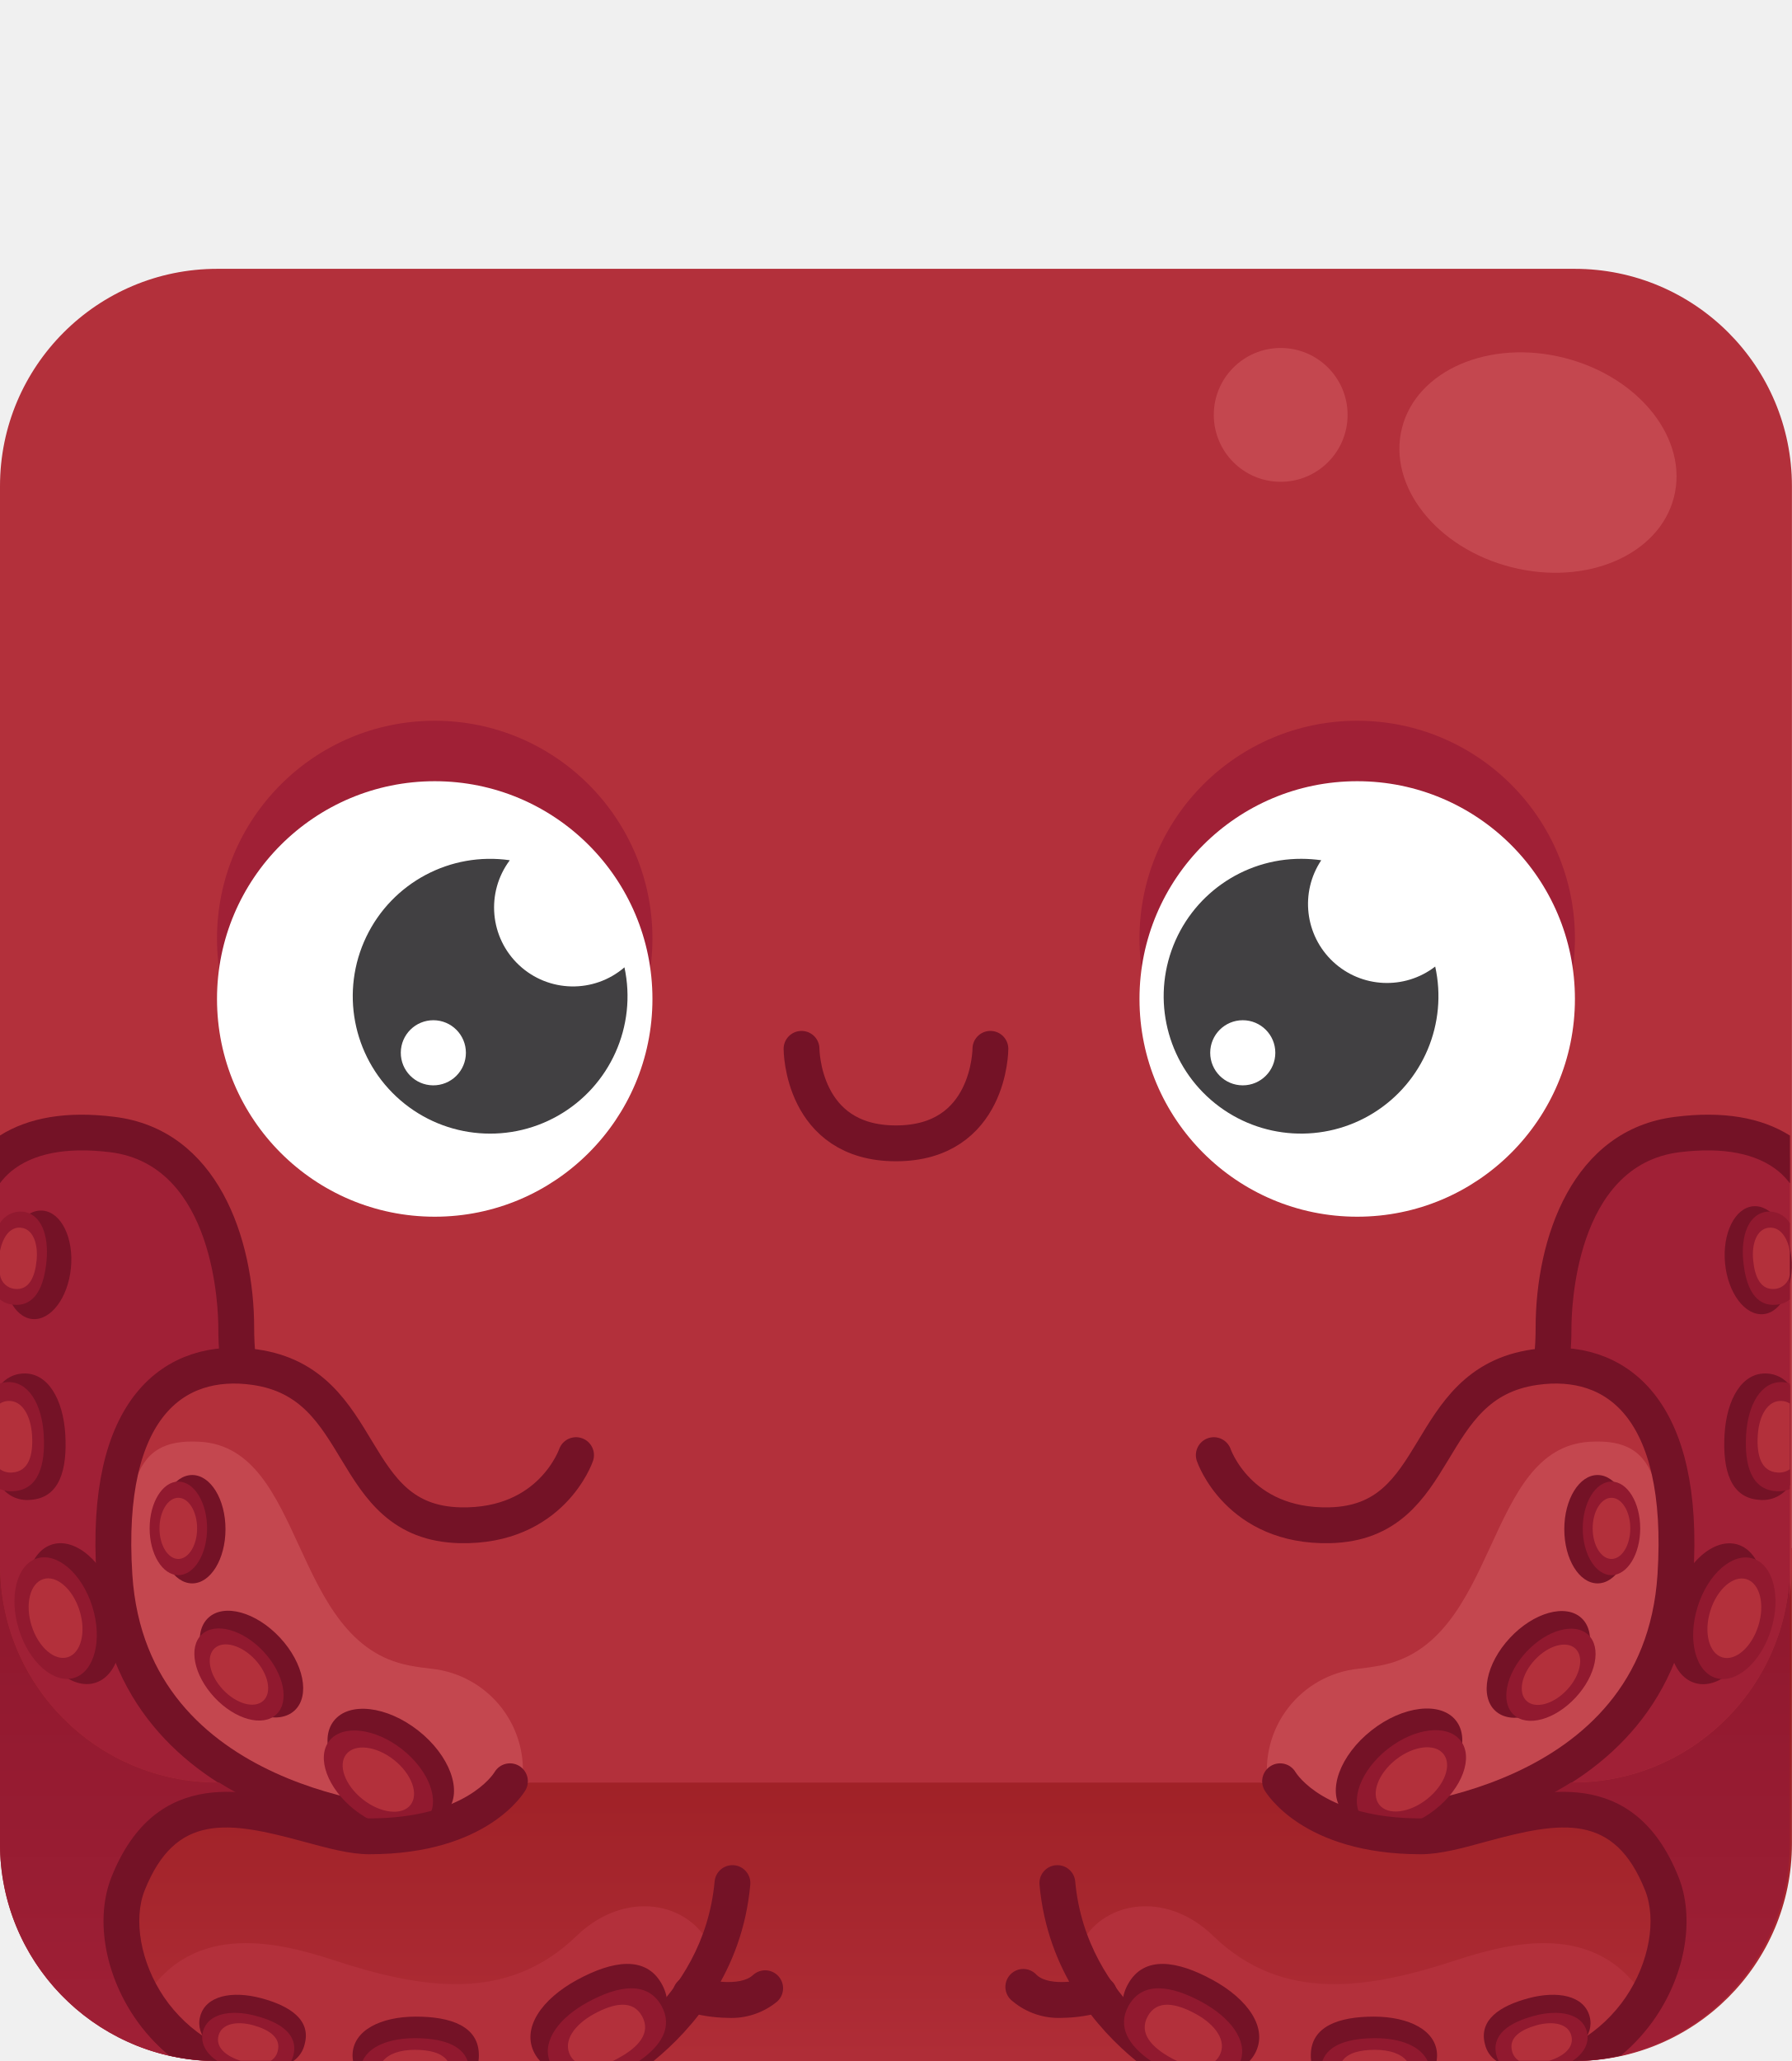
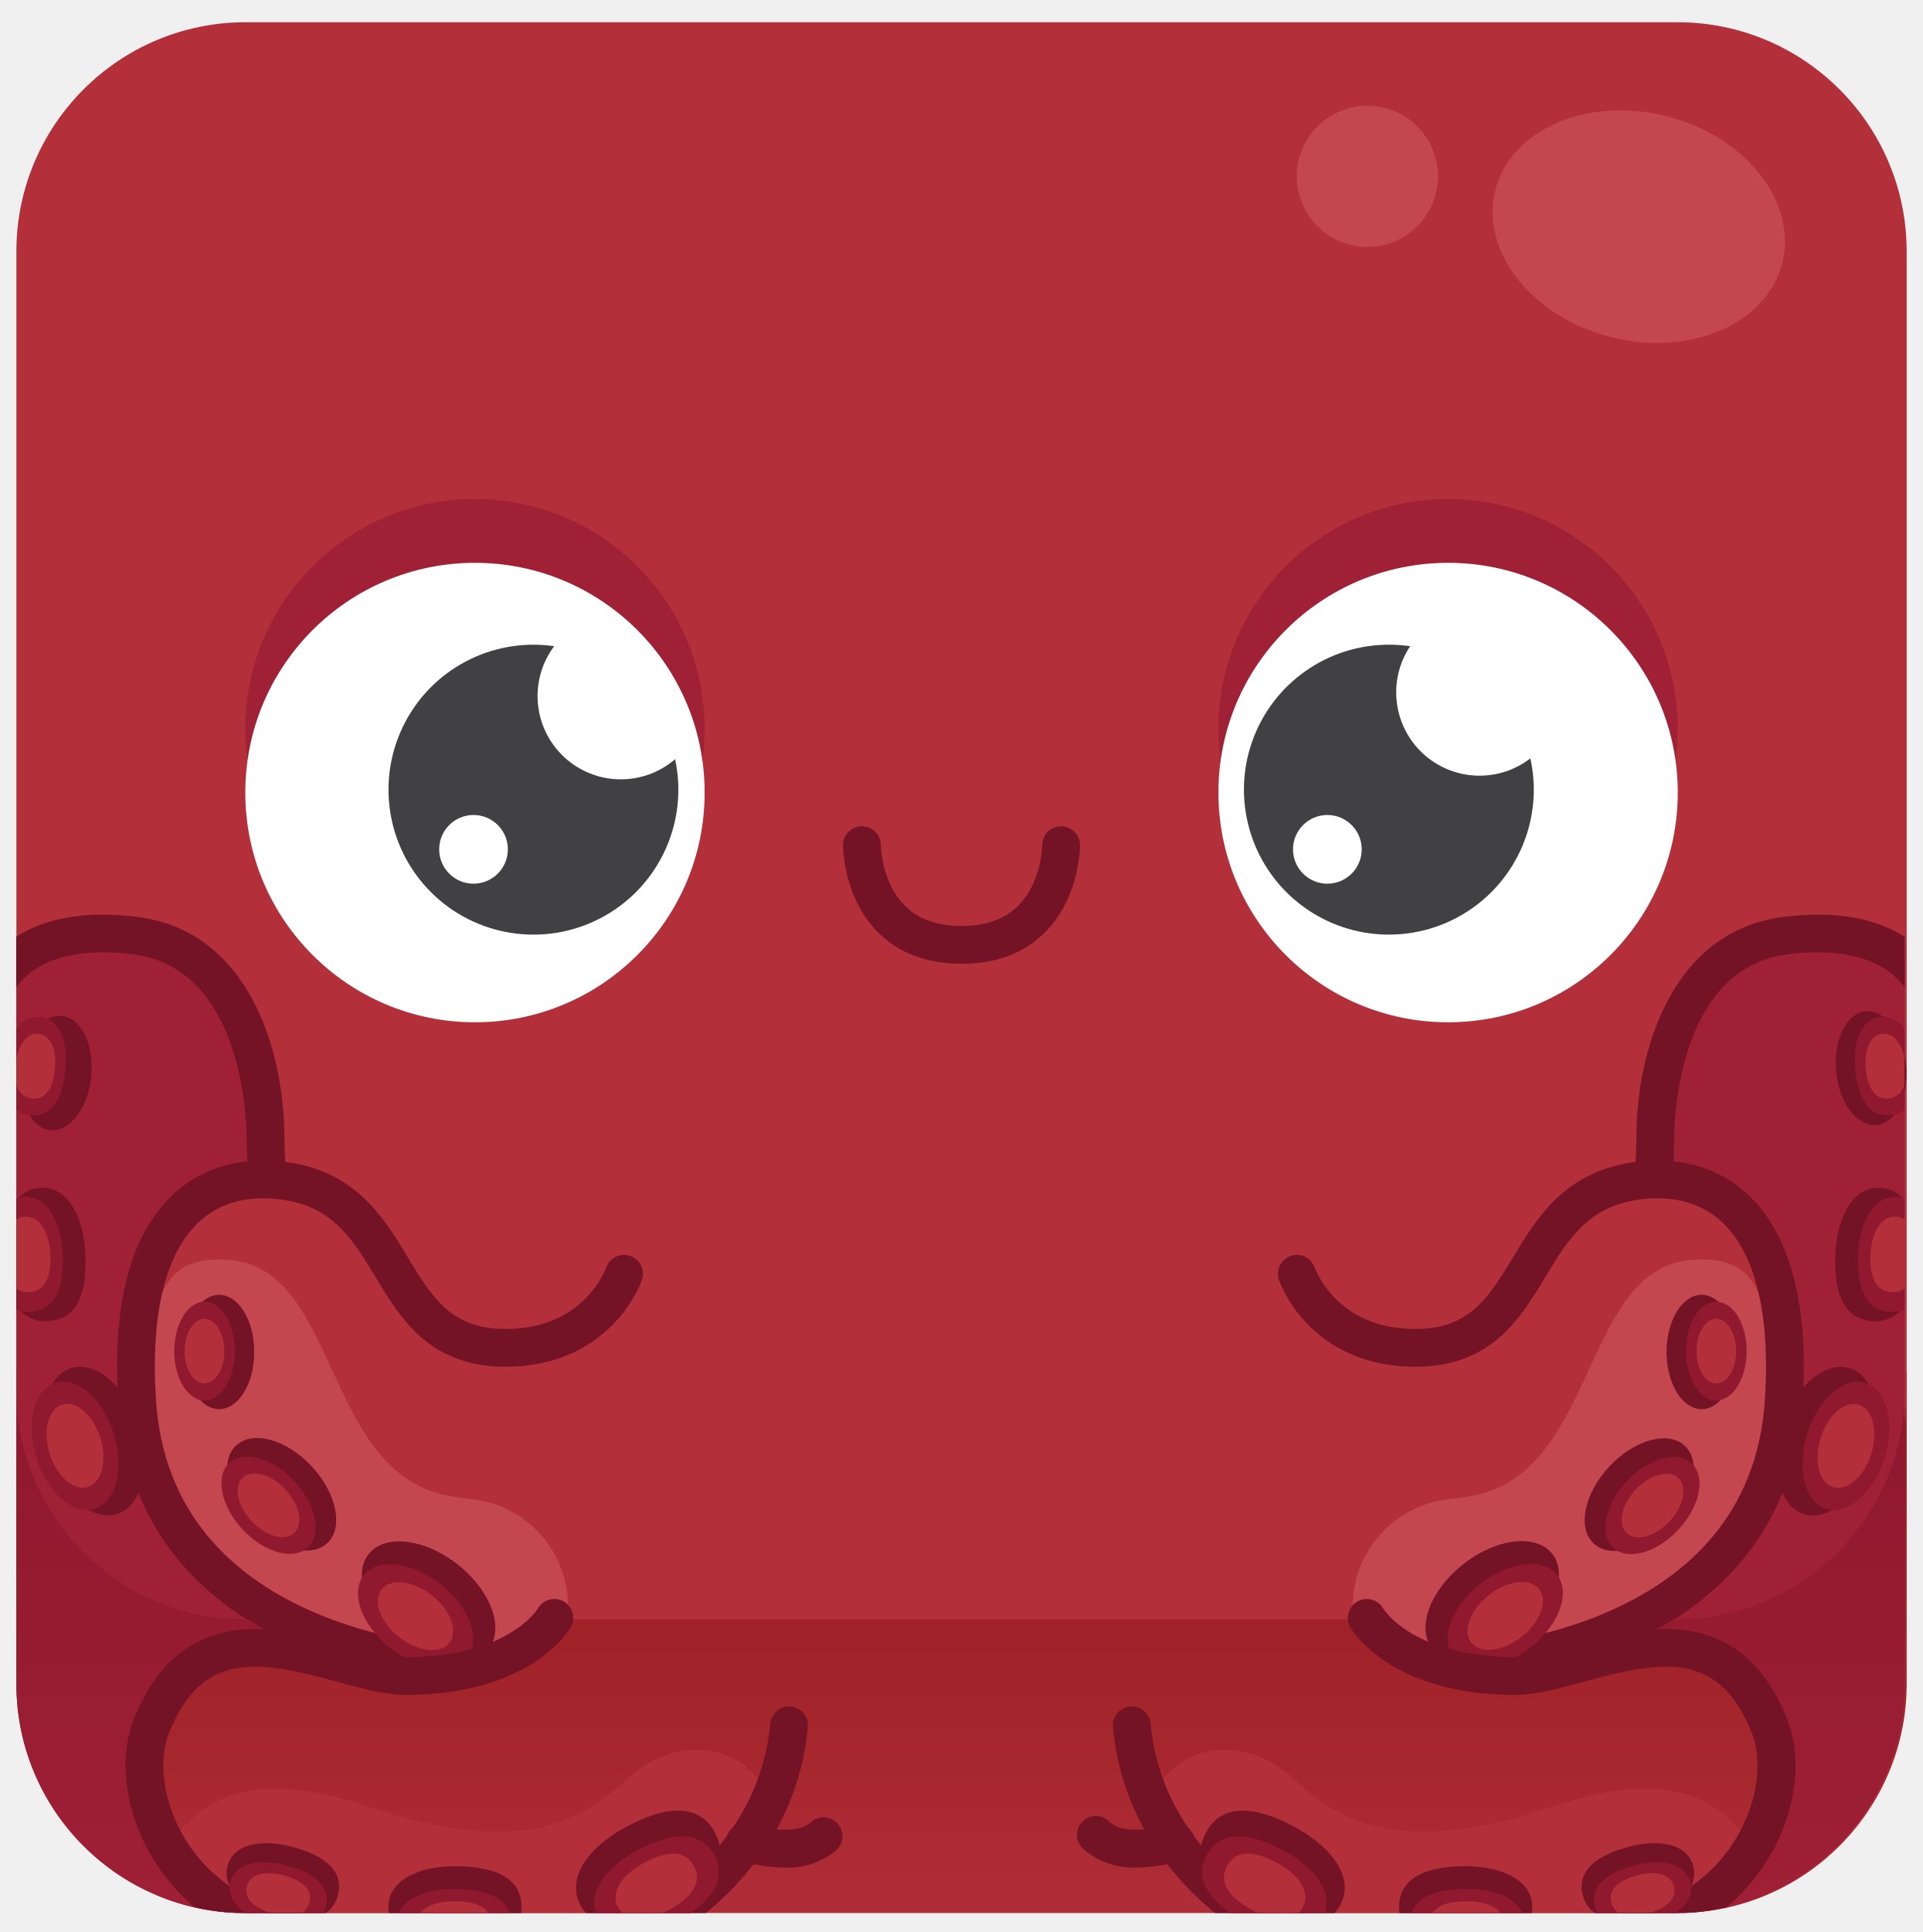
- <svg xmlns="http://www.w3.org/2000/svg" xmlns:xlink="http://www.w3.org/1999/xlink" id="Layer_1" data-name="Layer 1" viewBox="0 0 300 345" version="1.1">
+ <svg xmlns="http://www.w3.org/2000/svg" xmlns:xlink="http://www.w3.org/1999/xlink" id="Layer_1" data-name="Layer 1" viewBox="-2.6 41.47 305.19 306.54" version="1.1">
  <defs id="defs828">
    <style id="style815">.cls-1{fill:url(#linear-gradient);}.cls-2{fill:#b3303b;}.cls-3{fill:#a02036;}.cls-4{fill:#741226;}.cls-5{fill:#91192f;}.cls-6{fill:#c4474f;}.cls-7{fill:none;stroke:#741226;stroke-linecap:round;stroke-miterlimit:10;stroke-width:6px;}.cls-8{fill:url(#linear-gradient-2);}.cls-9{fill:url(#linear-gradient-3);}.cls-10{fill:#fff;}.cls-11{fill:#414042;}.cls-12{fill:#891831;}.cls-13{fill:#dcbf9a;}.cls-14{fill:#d49d7e;}</style>
    <linearGradient id="linear-gradient" x1="150" y1="356.11" x2="150" y2="161.16" gradientUnits="userSpaceOnUse">
      <stop offset="0" stop-color="#b3303b" id="stop817" />
      <stop offset="0.4" stop-color="#991c20" id="stop819" />
    </linearGradient>
    <linearGradient id="linear-gradient-2" x1="24.31" y1="346.71" x2="24.31" y2="157.83" gradientUnits="userSpaceOnUse">
      <stop offset="0" stop-color="#a02036" id="stop822" />
      <stop offset="0.38" stop-color="#91192f" id="stop824" />
    </linearGradient>
    <linearGradient id="linear-gradient-3" x1="-144.59" y1="346.71" x2="-144.59" y2="157.83" gradientTransform="matrix(-1, 0, 0, 1, 130.75, 0)" xlink:href="#linear-gradient-2" />
  </defs>
  <g id="underwater_2" data-name="underwater 2">
    <path class="cls-1" d="M263.62,345H36.38A36.38,36.38,0,0,1,0,308.62V259.14H300v49.48A36.38,36.38,0,0,1,263.62,345Z" id="path830" />
    <rect class="cls-2" y="45" width="300" height="253.39" rx="36.38" id="rect832" />
    <path class="cls-3" d="M39.58,222.31c0-9.19-3.22-30.24-20.77-32.37-9.53-1.16-15.31,1-18.81,3.87V262a36.38,36.38,0,0,0,36.38,36.38l2.17.83c3-.39,4.77-.83,4.77-.83L54.55,247C42.07,247,39.58,231.5,39.58,222.31Z" id="path834" />
    <path class="cls-4" d="M54.55,244c-11.11,0-12-16.61-12-21.7,0-15-6.13-33.25-23.41-35.35-7.93-1-14.36.1-19.17,3.14v8a11.94,11.94,0,0,1,1.88-2c3.64-3,9.21-4.12,16.57-3.22,17.62,2.14,18.13,26.61,18.13,29.39,0,13.39,4.72,27.7,18,27.7a3,3,0,1,0,0-6Z" id="path836" />
    <ellipse class="cls-4" cx="12.32" cy="270.12" rx="7.46" ry="12.13" transform="translate(-79.98 15.96) rotate(-17.35)" id="ellipse838" />
    <ellipse class="cls-5" cx="9.3" cy="270.87" rx="6.44" ry="10.47" transform="translate(-80.34 15.09) rotate(-17.35)" id="ellipse840" />
    <ellipse class="cls-2" cx="9.29" cy="270.87" rx="4.21" ry="6.85" transform="translate(-80.34 15.09) rotate(-17.35)" id="ellipse842" />
    <path class="cls-4" d="M10.93,240.1c-.35-5.84-2.92-10.44-7.14-10.18a5.11,5.11,0,0,0-3.79,2V248.6a5.35,5.35,0,0,0,5.06,2.47C10,250.78,11.28,246,10.93,240.1Z" id="path844" />
    <path class="cls-5" d="M1.16,231.36a4.77,4.77,0,0,0-1.16.23v17.68a5,5,0,0,0,2.25.35c4.23-.25,5.37-4.42,5.07-9.46S4.8,231.15,1.16,231.36Z" id="path846" />
    <path class="cls-2" d="M1.34,234.51a2.87,2.87,0,0,0-1.34.43v11a3.1,3.1,0,0,0,2.05.55c2.77-.17,3.52-2.9,3.32-6.2S3.72,234.37,1.34,234.51Z" id="path848" />
    <ellipse class="cls-4" cx="5.31" cy="210.97" rx="9.07" ry="5.57" transform="matrix(0.1, -1, 1, 0.1, -205.2, 195.94)" id="ellipse850" />
    <path class="cls-5" d="M3.76,202.82A4.06,4.06,0,0,0,0,204.73v12.8a4.1,4.1,0,0,0,2.25.87c3.62.35,5.13-3,5.54-7.33S6.87,203.12,3.76,202.82Z" id="path852" />
    <path class="cls-2" d="M3.49,205.51c-1.8-.17-3,1.52-3.49,3.88v4a2.77,2.77,0,0,0,2.51,2.37c2.36.23,3.35-2,3.62-4.8S5.53,205.71,3.49,205.51Z" id="path854" />
    <path class="cls-2" d="M96.44,243.58S92.35,255.66,77,255.32c-19.4-.43-15.08-23.74-34.37-26.47-13.52-1.91-25.3,6.82-23.49,34.9,2.54,39.55,49.35,41.8,49.35,41.8l20.09-7.16" id="path856" />
    <path class="cls-6" d="M68.51,305.55l18.86-6.72h0a17.1,17.1,0,0,0-15.1-19.49c-1.18-.12-2.44-.3-3.76-.55-20-3.83-17.19-36.43-35.06-37.45-11.8-.67-13.34,7.46-11.68,34.93C32.13,303.8,68.51,305.55,68.51,305.55Z" id="path858" />
    <path class="cls-7" d="M68.51,305.55s-46.81-2.25-49.35-41.8c-1.81-28.08,10-36.81,23.49-34.9,19.29,2.73,15,26,34.37,26.47,15.33.34,19.42-11.74,19.42-11.74" id="path860" />
    <ellipse class="cls-4" cx="65.43" cy="295.55" rx="7.46" ry="12.13" transform="translate(-207.21 164.02) rotate(-51.76)" id="ellipse862" />
    <ellipse class="cls-5" cx="63.36" cy="297.87" rx="6.44" ry="10.47" transform="translate(-209.82 163.29) rotate(-51.76)" id="ellipse864" />
    <ellipse class="cls-2" cx="63.35" cy="297.88" rx="4.21" ry="6.85" transform="translate(-209.83 163.28) rotate(-51.76)" id="ellipse866" />
    <ellipse class="cls-4" cx="42.09" cy="278.58" rx="6.51" ry="10.6" transform="translate(-178.64 103.49) rotate(-42.99)" id="ellipse868" />
    <ellipse class="cls-5" cx="40" cy="280.32" rx="5.62" ry="9.15" transform="translate(-180.39 102.53) rotate(-42.99)" id="ellipse870" />
    <ellipse class="cls-2" cx="39.99" cy="280.32" rx="3.68" ry="5.99" transform="translate(-180.39 102.53) rotate(-42.99)" id="ellipse872" />
    <ellipse class="cls-4" cx="32.18" cy="255.98" rx="5.57" ry="9.07" id="ellipse874" />
    <ellipse class="cls-5" cx="29.86" cy="255.84" rx="4.81" ry="7.83" id="ellipse876" />
    <ellipse class="cls-2" cx="29.85" cy="255.84" rx="3.15" ry="5.12" id="ellipse878" />
    <path class="cls-2" d="M96.51,324.08c-11.66,11.28-26,8.84-40.78,4-9.69-3.17-24.58-6.65-32.29,7.82a10.71,10.71,0,0,0-1,6.32,36.17,36.17,0,0,0,14,2.78h70.55l12-19.09C115.44,318.33,104.68,316.19,96.51,324.08Z" id="path880" />
    <path class="cls-8" d="M36.68,298.39h-.3A36.38,36.38,0,0,1,0,262v46.61A36.38,36.38,0,0,0,35.06,345C22.63,338.52,18,324,21.45,315.3c5.94-14.84,17.07-13.34,27.1-10.74l.06-.38A62.45,62.45,0,0,1,36.68,298.39Z" id="path882" />
    <path class="cls-4" d="M27.44,334.29c-3.89-5.76-5.18-12.94-3.21-17.88,5.18-12.93,13.89-11.61,26.6-8.13,4,1.08,7.68,2.11,11,2.11,19.82,0,25.91-10.31,26.16-10.75a3,3,0,0,0-1.09-4.05,3,3,0,0,0-4.1,1.05c-.19.31-4.89,7.75-21,7.75-2.48,0-5.83-.92-9.37-1.89-10.44-2.86-26.21-7.19-33.76,11.69-2.72,6.81-1.22,16,3.82,23.46a30.93,30.93,0,0,0,5.83,6.44,36.43,36.43,0,0,0,8.07.91h9A24.79,24.79,0,0,1,27.44,334.29Z" id="path884" />
    <path class="cls-4" d="M122.9,312.23a3,3,0,0,0-3.26,2.71c-1.86,20.39-20.33,29.7-20.61,29.83-.13.07-.25.15-.37.23h10.76c6.49-5.31,14.86-14.86,16.19-29.51A3,3,0,0,0,122.9,312.23Z" id="path886" />
    <path class="cls-4" d="M121.86,337.78a24.9,24.9,0,0,1-7.2-1.15,3,3,0,0,1,1.89-5.7c1.76.58,7.27,1.74,9.52-.32a3,3,0,1,1,4.06,4.42A12,12,0,0,1,121.86,337.78Z" id="path888" />
    <path class="cls-4" d="M96.61,331.42c-5.88,3.2-9.4,8.09-7.09,12.34a5.72,5.72,0,0,0,.9,1.24H102.8q.47-.22.93-.48c5.89-3.2,9.78-7.4,7.1-12.34S102.5,328.22,96.61,331.42Z" id="path890" />
    <path class="cls-5" d="M98.42,335.14C93.7,337.7,90.75,341.53,92,345h15c3.67-2.54,5.69-5.65,3.76-9.21C108.37,331.53,103.5,332.38,98.42,335.14Z" id="path892" />
    <path class="cls-2" d="M99.49,337.1c-3.33,1.81-5.32,4.57-4,7a3.19,3.19,0,0,0,.76.93h6.26c.34-.15.68-.31,1-.5,3.33-1.8,5.53-4.18,4-7S102.81,335.29,99.49,337.1Z" id="path894" />
    <path class="cls-4" d="M69.62,337.57c-5.85,0-10.6,2.29-10.6,6.52a5.4,5.4,0,0,0,.09.91h21a6.62,6.62,0,0,0,.06-.91C80.21,339.17,75.47,337.57,69.62,337.57Z" id="path896" />
    <path class="cls-5" d="M60.7,345H78.29c-1-2.83-4.59-3.82-8.83-3.82S61.82,342.51,60.7,345Z" id="path898" />
    <path class="cls-2" d="M64.11,345H74.92c-.93-1.37-3-1.87-5.46-1.87S65.1,343.78,64.11,345Z" id="path900" />
    <path class="cls-4" d="M43.71,334.48c-4.84-1.28-9.27-.44-10.2,3.06-.87,3.28,2.1,6.07,6.47,7.46h9.13A4.67,4.67,0,0,0,51,342.2C52.12,338.13,48.55,335.77,43.71,334.48Z" id="path902" />
    <path class="cls-5" d="M42.78,337.43c-4.18-1.11-8-.38-8.8,2.64-.51,1.92.51,3.64,2.39,4.93H48.76a4.91,4.91,0,0,0,.35-.91C50,340.58,47,338.54,42.78,337.43Z" id="path904" />
    <path class="cls-2" d="M42.35,339c-2.73-.73-5.23-.25-5.76,1.73s1.21,3.45,3.7,4.23h5.05a2.57,2.57,0,0,0,1.15-1.6C47.1,341.1,45.09,339.77,42.35,339Z" id="path906" />
    <path class="cls-3" d="M260.07,222.31c0-9.19,3.21-30.24,20.77-32.37,9.53-1.16,15.3,1,18.81,3.87V262a36.38,36.38,0,0,1-36.38,36.38l-2.18.83c-2.95-.39-4.76-.83-4.76-.83L245.09,247C257.58,247,260.07,231.5,260.07,222.31Z" id="path908" />
    <path class="cls-4" d="M245.09,244c11.12,0,12-16.61,12-21.7,0-15,6.13-33.25,23.41-35.35,7.93-1,14.36.1,19.17,3.14v8a12,12,0,0,0-1.89-2c-3.64-3-9.21-4.12-16.56-3.22-17.62,2.14-18.13,26.61-18.13,29.39,0,13.39-4.72,27.7-18,27.7a3,3,0,0,1,0-6Z" id="path910" />
    <ellipse class="cls-4" cx="287.32" cy="270.12" rx="12.13" ry="7.46" transform="translate(-56.18 463.83) rotate(-72.65)" id="ellipse912" />
    <ellipse class="cls-5" cx="290.34" cy="270.87" rx="10.47" ry="6.44" transform="translate(-54.77 467.24) rotate(-72.65)" id="ellipse914" />
    <ellipse class="cls-2" cx="290.35" cy="270.87" rx="6.85" ry="4.21" transform="translate(-54.77 467.25) rotate(-72.65)" id="ellipse916" />
    <path class="cls-4" d="M288.72,240.1c.35-5.84,2.91-10.44,7.13-10.18a5.11,5.11,0,0,1,3.8,2V248.6a5.37,5.37,0,0,1-5.06,2.47C289.69,250.78,288.37,246,288.72,240.1Z" id="path918" />
    <path class="cls-5" d="M298.49,231.36a4.87,4.87,0,0,1,1.16.23v17.68a5.06,5.06,0,0,1-2.25.35c-4.24-.25-5.37-4.42-5.07-9.46S294.84,231.15,298.49,231.36Z" id="path920" />
    <path class="cls-2" d="M298.31,234.51a2.87,2.87,0,0,1,1.34.43v11a3.12,3.12,0,0,1-2.06.55c-2.77-.17-3.51-2.9-3.31-6.2S295.92,234.37,298.31,234.51Z" id="path922" />
    <ellipse class="cls-4" cx="294.34" cy="210.97" rx="5.57" ry="9.07" transform="translate(-18.95 29.33) rotate(-5.53)" id="ellipse924" />
    <path class="cls-5" d="M295.89,202.82a4.07,4.07,0,0,1,3.76,1.91v12.8a4.1,4.1,0,0,1-2.26.87c-3.61.35-5.12-3-5.54-7.33S292.78,203.12,295.89,202.82Z" id="path926" />
    <path class="cls-2" d="M296.15,205.51c1.81-.17,3.05,1.52,3.5,3.88v4a2.78,2.78,0,0,1-2.51,2.37c-2.37.23-3.36-2-3.63-4.8S294.12,205.71,296.15,205.51Z" id="path928" />
    <path class="cls-2" d="M203.21,243.58s4.09,12.08,19.41,11.74c19.4-.43,15.08-23.74,34.38-26.47,13.52-1.91,25.29,6.82,23.49,34.9-2.55,39.55-49.36,41.8-49.36,41.8l-20.08-7.16" id="path930" />
    <path class="cls-6" d="M231.13,305.55l-18.86-6.72h0a17.11,17.11,0,0,1,15.1-19.49c1.19-.12,2.44-.3,3.76-.55,20-3.83,17.2-36.43,35.07-37.45,11.8-.67,13.33,7.46,11.67,34.93C267.52,303.8,231.13,305.55,231.13,305.55Z" id="path932" />
    <path class="cls-7" d="M231.13,305.55s46.81-2.25,49.36-41.8c1.8-28.08-10-36.81-23.49-34.9-19.3,2.73-15,26-34.38,26.47-15.32.34-19.41-11.74-19.41-11.74" id="path934" />
    <ellipse class="cls-4" cx="234.22" cy="295.55" rx="12.13" ry="7.46" transform="translate(-132.67 208.36) rotate(-38.24)" id="ellipse936" />
    <ellipse class="cls-5" cx="236.29" cy="297.87" rx="10.47" ry="6.44" transform="translate(-133.66 210.14) rotate(-38.24)" id="ellipse938" />
    <ellipse class="cls-2" cx="236.29" cy="297.88" rx="6.85" ry="4.21" transform="translate(-133.67 210.15) rotate(-38.24)" id="ellipse940" />
    <ellipse class="cls-4" cx="257.55" cy="278.58" rx="10.6" ry="6.51" transform="translate(-121.84 277.05) rotate(-47.01)" id="ellipse942" />
    <ellipse class="cls-5" cx="259.65" cy="280.32" rx="9.15" ry="5.62" transform="translate(-122.44 279.13) rotate(-47.01)" id="ellipse944" />
    <ellipse class="cls-2" cx="259.66" cy="280.32" rx="5.99" ry="3.68" transform="translate(-122.44 279.14) rotate(-47.01)" id="ellipse946" />
    <ellipse class="cls-4" cx="267.46" cy="255.98" rx="5.57" ry="9.07" id="ellipse948" />
    <ellipse class="cls-5" cx="269.79" cy="255.84" rx="4.81" ry="7.83" id="ellipse950" />
    <ellipse class="cls-2" cx="269.79" cy="255.84" rx="3.15" ry="5.12" id="ellipse952" />
    <path class="cls-2" d="M203.13,324.08c11.67,11.28,26.05,8.84,40.79,4,9.69-3.17,24.58-6.65,32.28,7.82a10.71,10.71,0,0,1,1,6.32,36.21,36.21,0,0,1-14,2.78H192.72l-12-19.09C184.21,318.33,195,316.19,203.13,324.08Z" id="path954" />
    <path class="cls-9" d="M263,298.39h.31A36.38,36.38,0,0,0,299.65,262v46.61A36.39,36.39,0,0,1,264.58,345C277,338.52,281.69,324,278.2,315.3c-5.94-14.84-17.07-13.34-27.1-10.74l-.07-.38A62.17,62.17,0,0,0,263,298.39Z" id="path956" />
    <path class="cls-4" d="M272.2,334.29c3.9-5.76,5.19-12.94,3.21-17.88-5.17-12.93-13.89-11.61-26.6-8.13-3.94,1.08-7.67,2.11-10.95,2.11-19.82,0-25.92-10.31-26.17-10.75a3,3,0,0,1,1.1-4.05,3,3,0,0,1,4.1,1.05c.19.31,4.89,7.75,21,7.75,2.47,0,5.82-.92,9.37-1.89,10.43-2.86,26.2-7.19,33.75,11.69,2.73,6.81,1.23,16-3.81,23.46a31.21,31.21,0,0,1-5.83,6.44,36.43,36.43,0,0,1-8.07.91h-9A24.74,24.74,0,0,0,272.2,334.29Z" id="path958" />
    <path class="cls-4" d="M176.75,312.23a3,3,0,0,1,3.26,2.71c1.85,20.39,20.33,29.7,20.6,29.83a3.48,3.48,0,0,1,.38.23H190.23c-6.49-5.31-14.86-14.86-16.2-29.51A3,3,0,0,1,176.75,312.23Z" id="path960" />
    <path class="cls-4" d="M177.78,337.78a24.75,24.75,0,0,0,7.2-1.15,3,3,0,0,0-1.88-5.7c-1.76.58-7.28,1.74-9.53-.32a3,3,0,1,0-4,4.42A12,12,0,0,0,177.78,337.78Z" id="path962" />
    <path class="cls-4" d="M203,331.42c5.89,3.2,9.41,8.09,7.1,12.34a6.07,6.07,0,0,1-.9,1.24H196.85c-.31-.15-.63-.31-.94-.48-5.88-3.2-9.78-7.4-7.09-12.34S197.15,328.22,203,331.42Z" id="path964" />
    <path class="cls-5" d="M201.23,335.14c4.71,2.56,7.67,6.39,6.46,9.86h-15c-3.67-2.54-5.7-5.65-3.77-9.21C191.27,331.53,196.15,332.38,201.23,335.14Z" id="path966" />
    <path class="cls-2" d="M200.16,337.1c3.33,1.81,5.32,4.57,4,7a3.16,3.16,0,0,1-.75.93h-6.27c-.33-.15-.67-.31-1-.5-3.33-1.8-5.53-4.18-4-7S196.83,335.29,200.16,337.1Z" id="path968" />
    <path class="cls-4" d="M230,337.57c5.85,0,10.59,2.29,10.59,6.52a5.4,5.4,0,0,1-.08.91h-21a6.62,6.62,0,0,1-.06-.91C219.43,339.17,224.18,337.57,230,337.57Z" id="path970" />
    <path class="cls-5" d="M239,345h-17.6c1-2.83,4.59-3.82,8.84-3.82S237.83,342.51,239,345Z" id="path972" />
    <path class="cls-2" d="M235.53,345H224.72c.93-1.37,3-1.87,5.47-1.87S234.55,343.78,235.53,345Z" id="path974" />
    <path class="cls-4" d="M255.94,334.48c4.84-1.28,9.26-.44,10.19,3.06.87,3.28-2.09,6.07-6.46,7.46h-9.13a4.63,4.63,0,0,1-1.93-2.8C247.53,338.13,251.1,335.77,255.94,334.48Z" id="path976" />
    <path class="cls-5" d="M256.87,337.43c4.17-1.11,8-.38,8.79,2.64.51,1.92-.5,3.64-2.39,4.93H250.89a4.91,4.91,0,0,1-.35-.91C249.61,340.58,252.69,338.54,256.87,337.43Z" id="path978" />
    <path class="cls-2" d="M257.29,339c2.74-.73,5.24-.25,5.77,1.73s-1.21,3.45-3.71,4.23H254.3a2.57,2.57,0,0,1-1.15-1.6C252.54,341.1,254.56,339.77,257.29,339Z" id="path980" />
    <path class="cls-7" d="M165.81,175.57s0,15.82-15.81,15.82-15.81-15.82-15.81-15.82" id="path982" />
    <circle class="cls-3" cx="227.22" cy="157.1" r="36.45" id="circle984" />
    <circle class="cls-3" cx="72.78" cy="157.1" r="36.45" id="circle986" />
    <circle class="cls-10" cx="227.22" cy="167.22" r="36.45" id="circle988" />
    <circle class="cls-10" cx="72.78" cy="167.22" r="36.45" id="circle990" />
    <path class="cls-11" d="M104.54,161.93A13.21,13.21,0,0,1,85.35,144a23,23,0,1,0,19.19,17.91ZM72.49,181.68A5.45,5.45,0,1,1,78,176.23,5.45,5.45,0,0,1,72.49,181.68Z" id="path992" />
    <path class="cls-11" d="M240.27,161.8A13.22,13.22,0,0,1,221.2,144a24.25,24.25,0,0,0-3.32-.24,23,23,0,1,0,22.39,18Zm-32.21,19.88a5.45,5.45,0,1,1,5.45-5.45A5.45,5.45,0,0,1,208.06,181.68Z" id="path994" />
    <ellipse class="cls-6" cx="257.5" cy="77.43" rx="18.07" ry="23.49" transform="translate(118.89 307.85) rotate(-75.71)" id="ellipse996" />
    <circle class="cls-6" cx="214.41" cy="69.45" r="11.2" id="circle998" />
  </g>
</svg>
